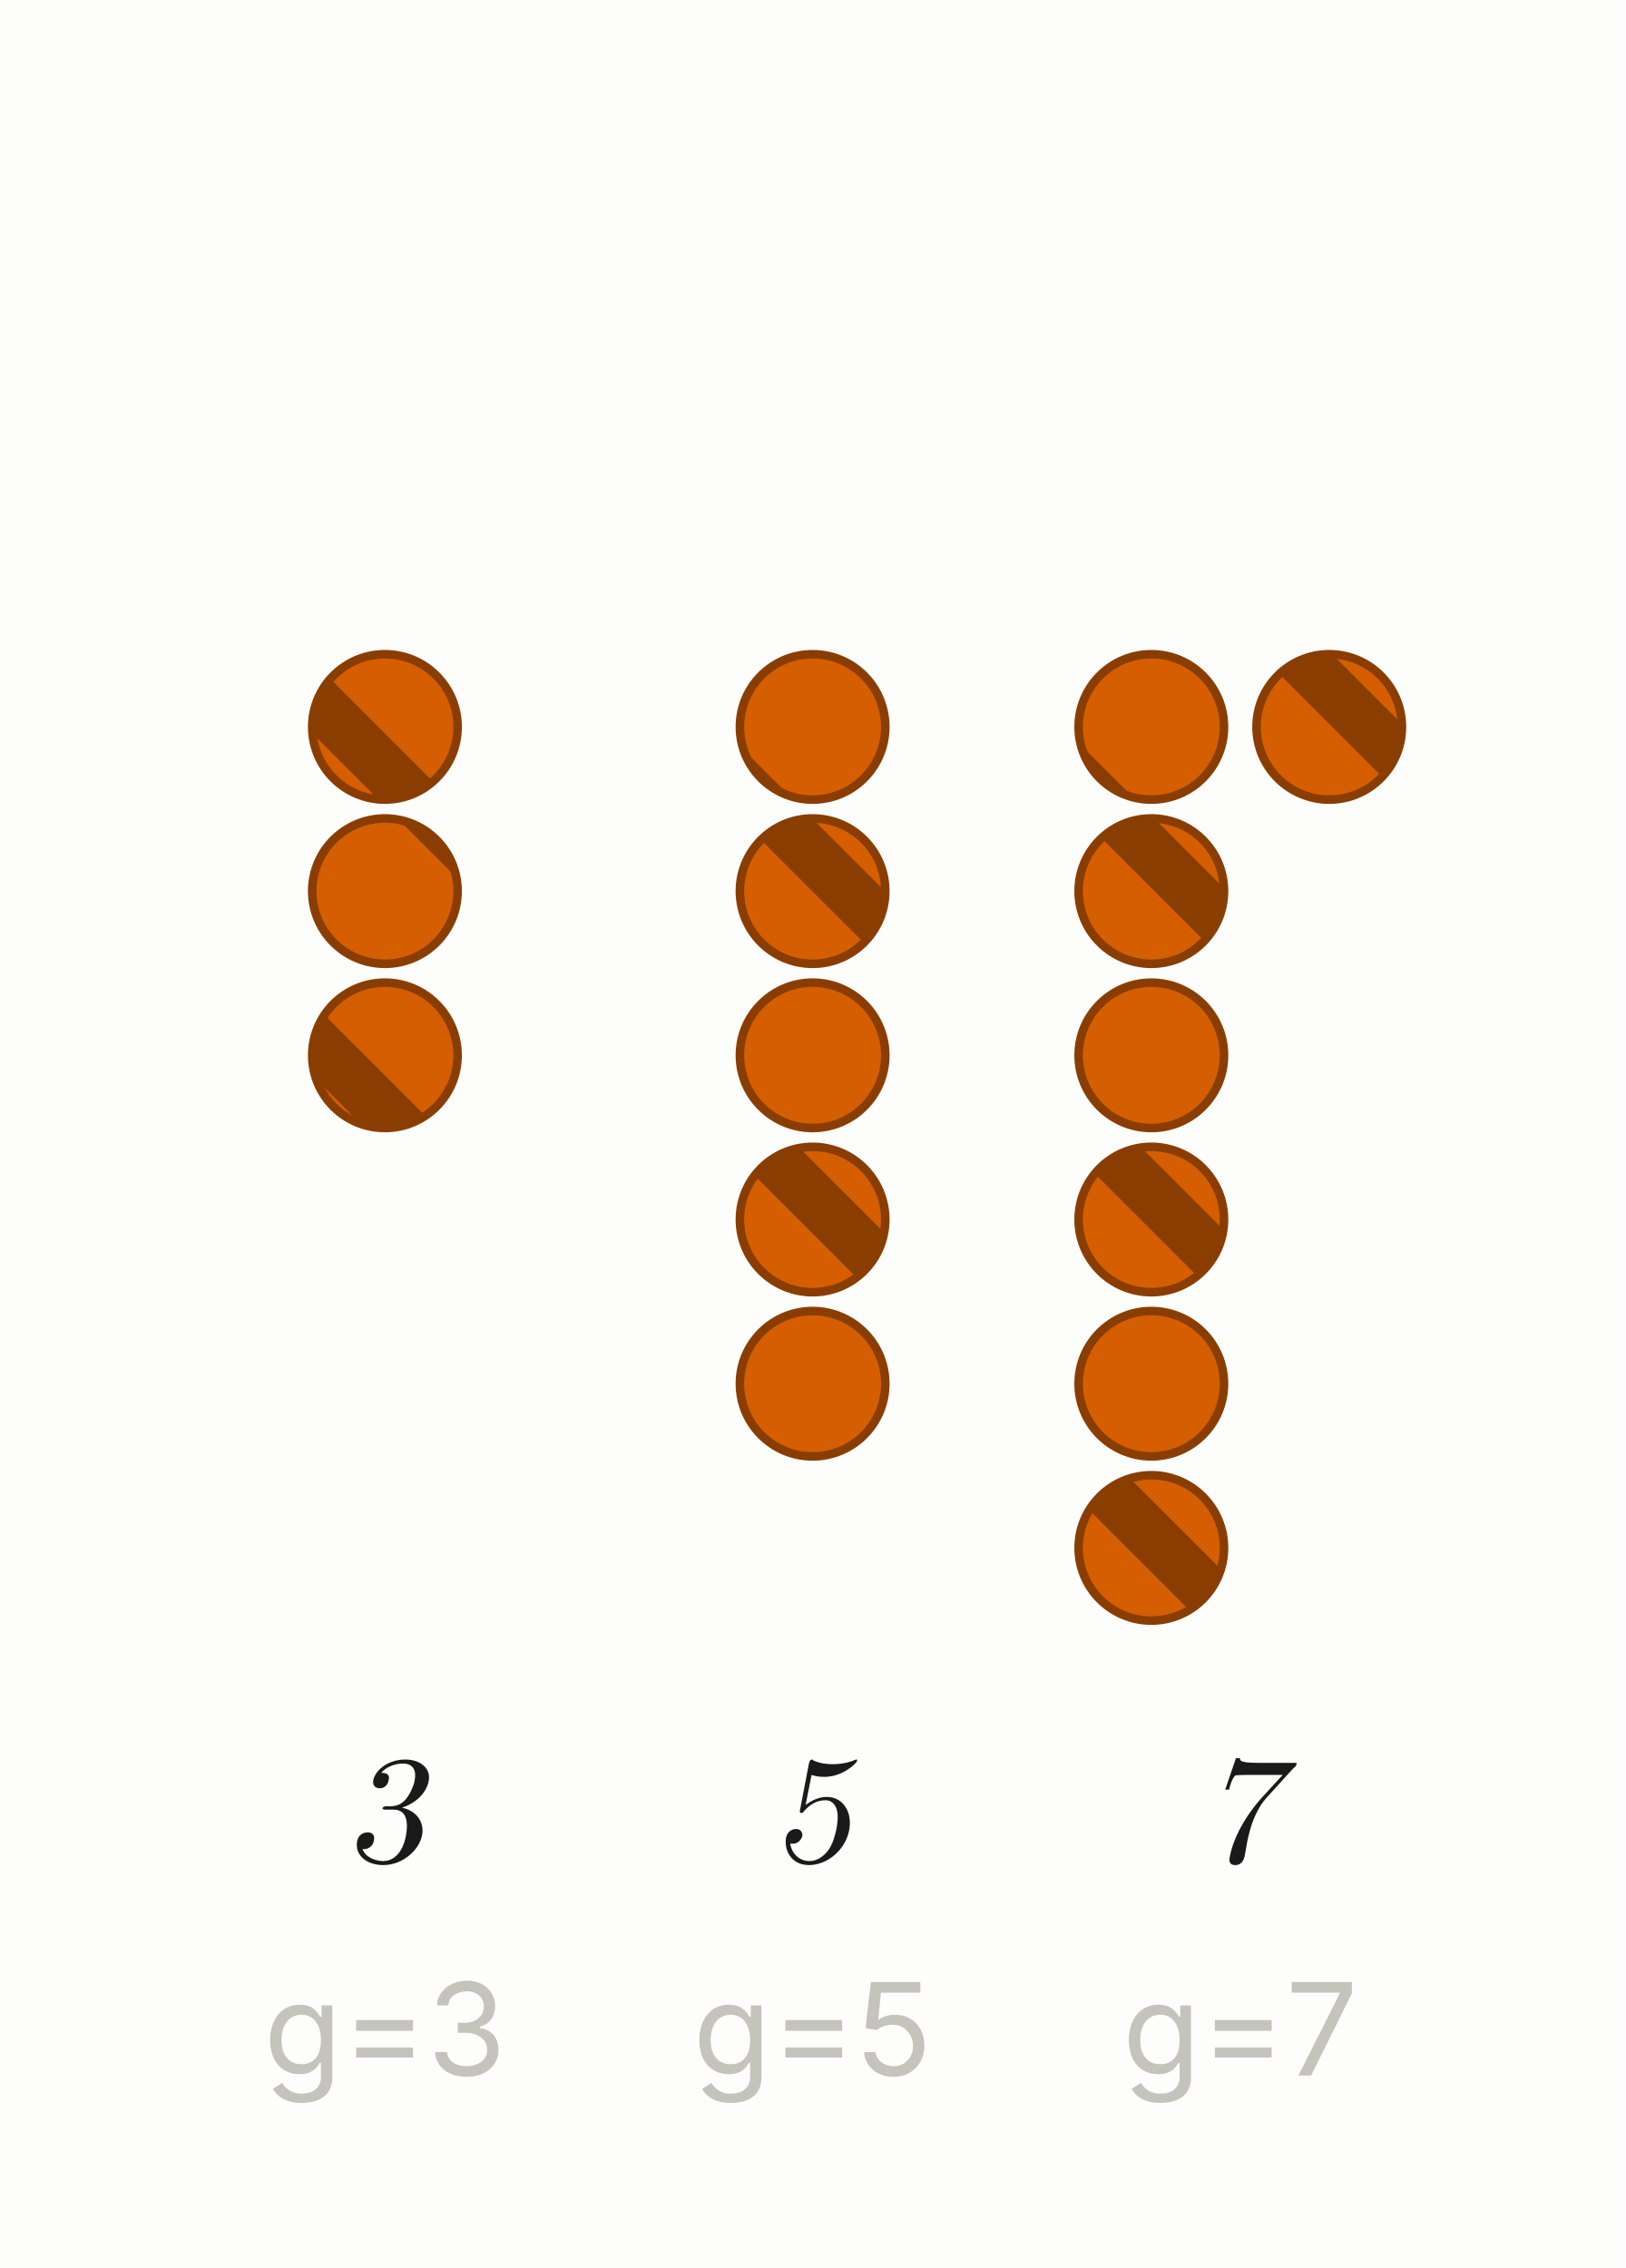
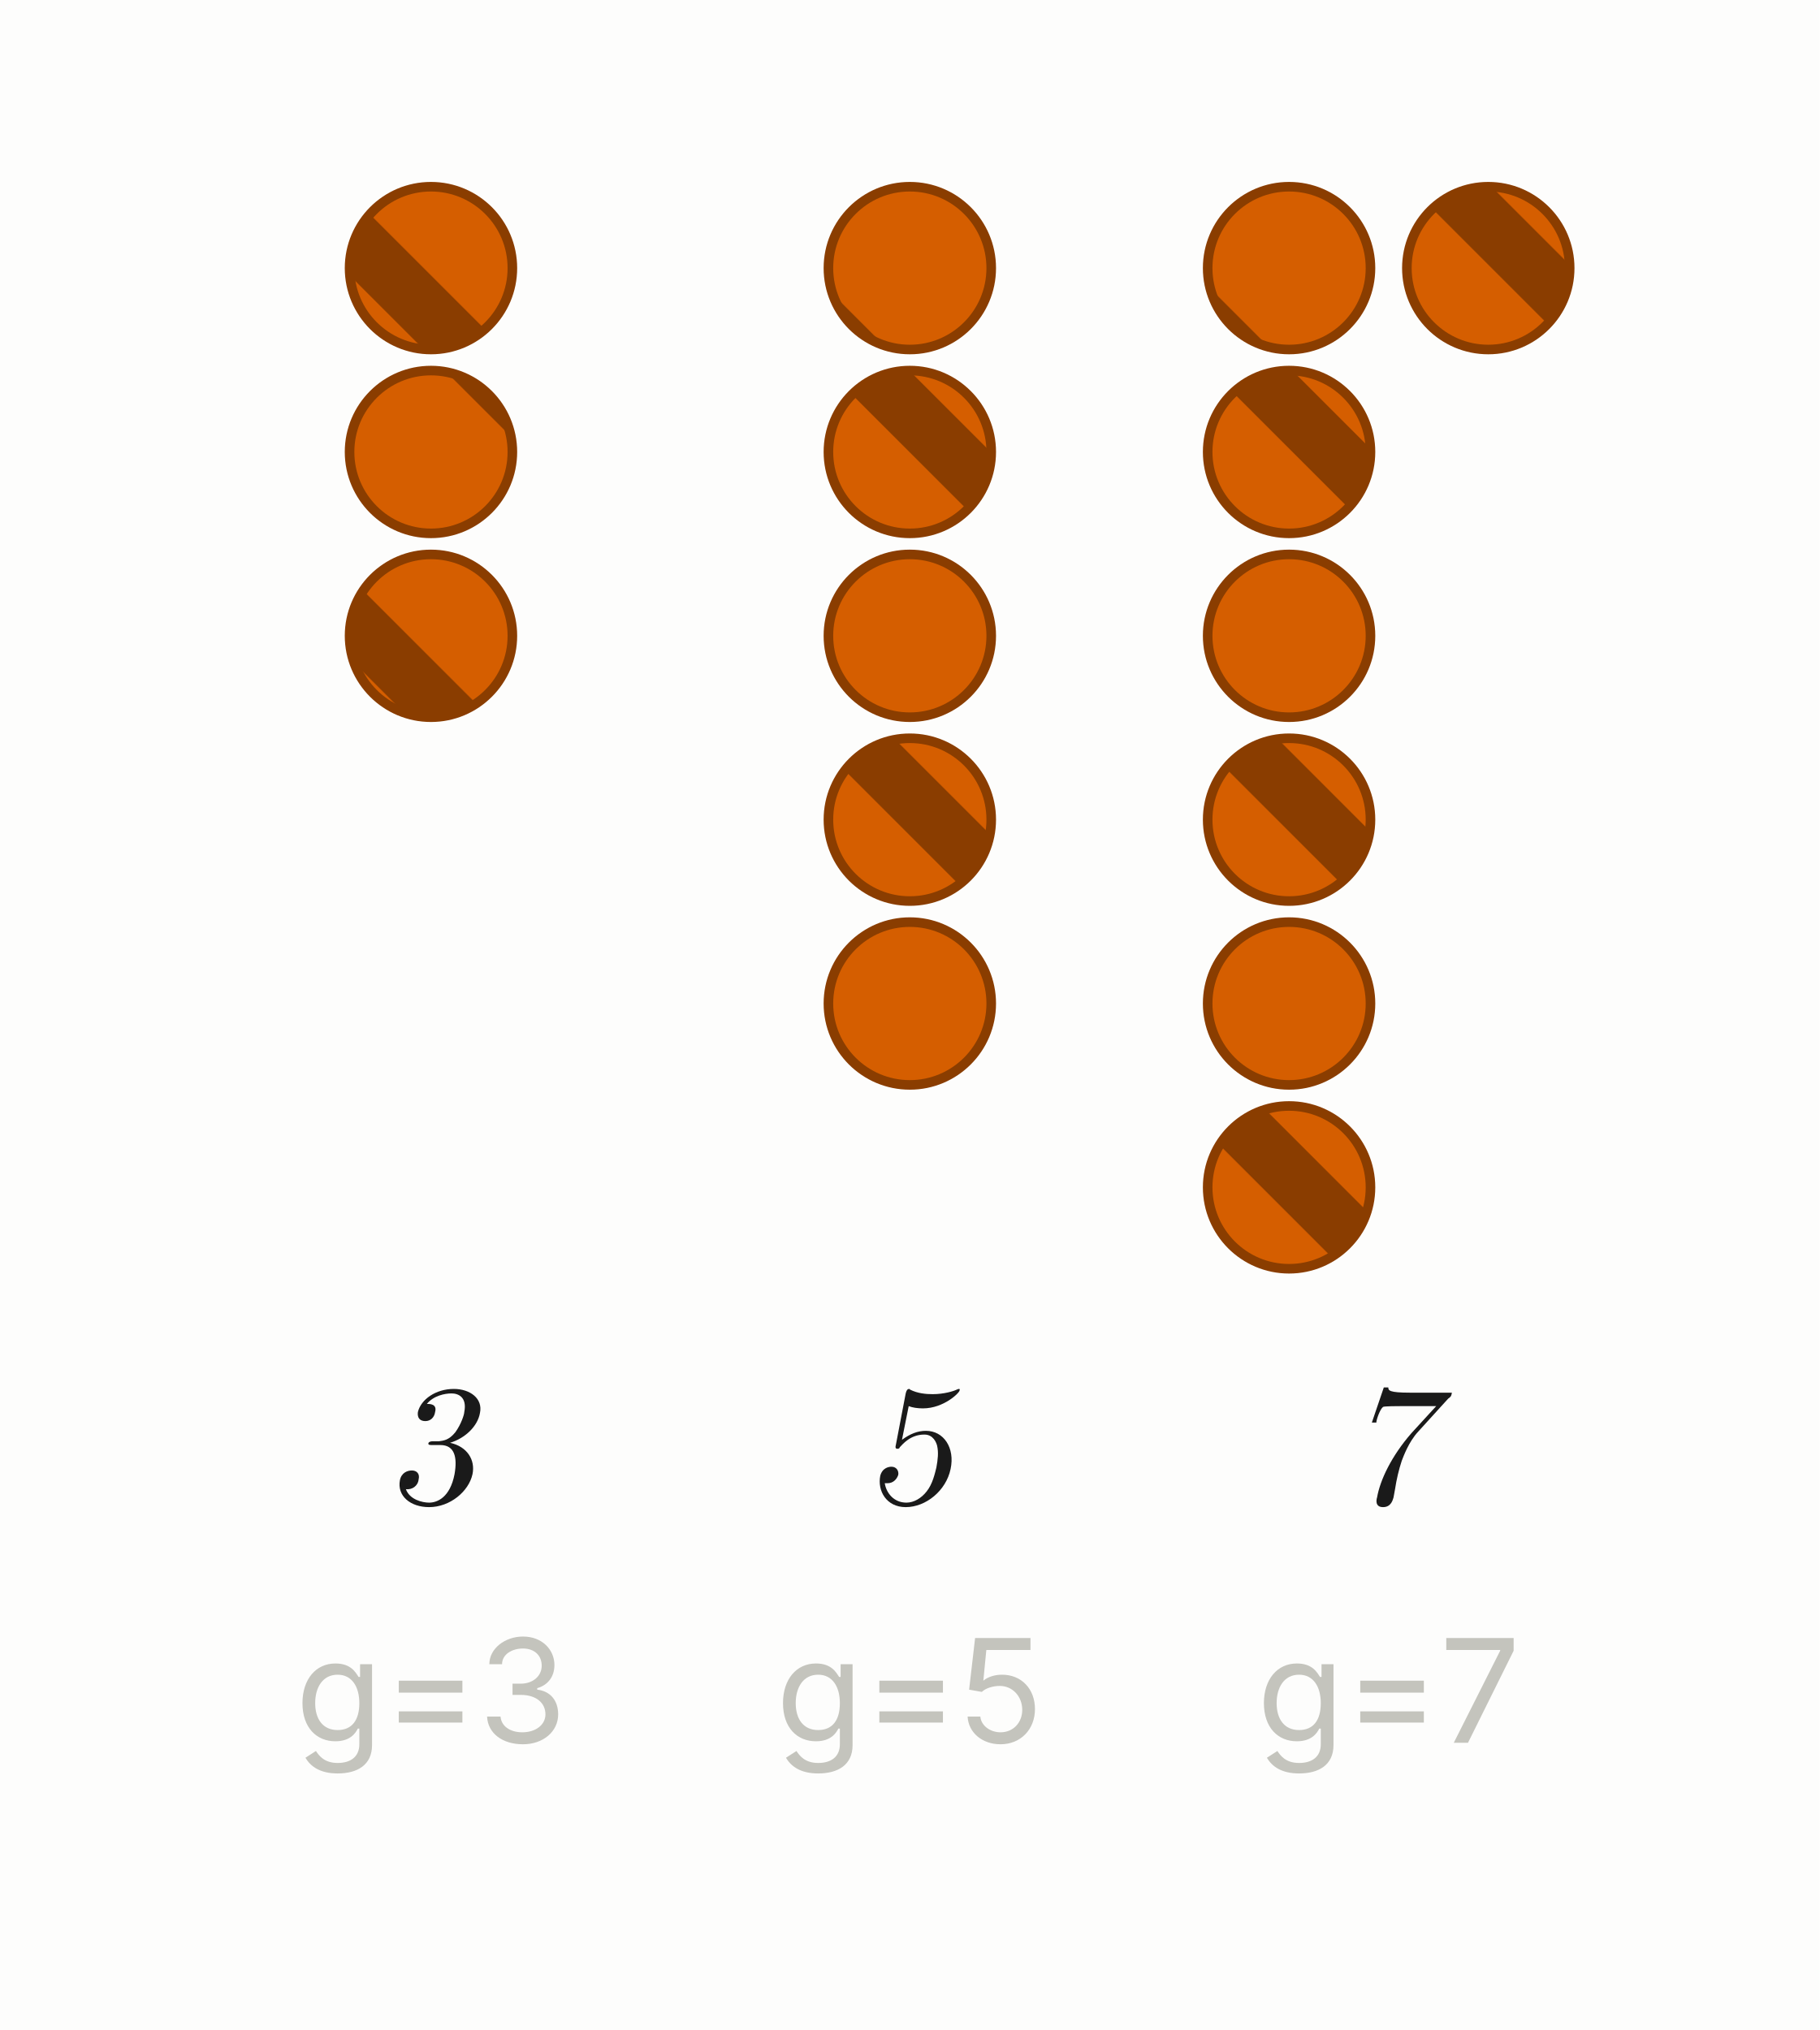
- <svg xmlns="http://www.w3.org/2000/svg" viewBox="-4 -13 38 53.04">
-   <rect fill="#FDFDFC" height="53.04" width="38" x="-4" y="-13" />
+ <svg xmlns="http://www.w3.org/2000/svg" viewBox="-4 -1.6 38 42.4">
+   <rect fill="#FDFDFC" height="42.4" width="38" x="-4" y="-1.6" />
  <defs>
    <pattern height="8" id="cv-pat-1" patternUnits="userSpaceOnUse" width="8">
      <rect fill="#0072B2" height="8" width="8" />
    </pattern>
    <pattern height="8" id="cv-pat-2" patternUnits="userSpaceOnUse" width="8">
      <rect fill="#9ED9F5" height="8" width="8" />
      <line stroke="#3E8BB5" stroke-width="1.2" x1="0" x2="8" y1="8" y2="0" />
      <line stroke="#3E8BB5" stroke-width="1.2" x1="-1" x2="1" y1="1" y2="-1" />
      <line stroke="#3E8BB5" stroke-width="1.2" x1="7" x2="9" y1="9" y2="7" />
    </pattern>
    <pattern height="8" id="cv-pat-3" patternUnits="userSpaceOnUse" width="8">
      <rect fill="#D55E00" height="8" width="8" />
      <line stroke="#8A3D00" stroke-width="1.2" x1="0" x2="8" y1="0" y2="8" />
      <line stroke="#8A3D00" stroke-width="1.2" x1="-1" x2="1" y1="7" y2="9" />
      <line stroke="#8A3D00" stroke-width="1.2" x1="7" x2="9" y1="-1" y2="1" />
    </pattern>
    <pattern height="8" id="cv-pat-4" patternUnits="userSpaceOnUse" width="8">
      <rect fill="#009E73" height="8" width="8" />
      <circle cx="4" cy="4" fill="#006147" r="1.4" />
    </pattern>
    <pattern height="8" id="cv-pat-5" patternUnits="userSpaceOnUse" width="8">
      <rect fill="#E69F00" height="8" width="8" />
      <line stroke="#9A6B00" stroke-width="1.2" x1="0" x2="8" y1="4" y2="4" />
      <line stroke="#9A6B00" stroke-width="1.2" x1="4" x2="4" y1="0" y2="8" />
    </pattern>
    <pattern height="8" id="cv-pat-6" patternUnits="userSpaceOnUse" width="8">
      <rect fill="#CC79A7" height="8" width="8" />
      <line stroke="#8A4E70" stroke-width="1.2" x1="0" x2="8" y1="4" y2="4" />
    </pattern>
    <pattern height="8" id="cv-pat-7" patternUnits="userSpaceOnUse" width="8">
      <rect fill="#F0E442" height="8" width="8" />
      <line stroke="#9C9400" stroke-width="1.2" x1="4" x2="4" y1="0" y2="8" />
    </pattern>
    <pattern height="8" id="cv-pat-8" patternUnits="userSpaceOnUse" width="8">
      <rect fill="#3A3A3A" height="8" width="8" />
      <line stroke="#000000" stroke-width="1.2" x1="0" x2="8" y1="0" y2="8" />
      <line stroke="#000000" stroke-width="1.2" x1="0" x2="8" y1="8" y2="0" />
    </pattern>
  </defs>
  <g class="cv-game">
    <g paint-order="stroke" stroke="#1A1A1A" stroke-width="1.6">
      <circle cx="5" cy="4" fill="url(#cv-pat-3)" r="1.6" stroke="#8A3D00" stroke-width="0.4" />
      <circle cx="5" cy="7.84" fill="url(#cv-pat-3)" r="1.6" stroke="#8A3D00" stroke-width="0.4" />
      <circle cx="5" cy="11.68" fill="url(#cv-pat-3)" r="1.6" stroke="#8A3D00" stroke-width="0.4" />
    </g>
-     <text fill="#1A1A1A" font-family="'KaTeX_Main', 'Latin Modern Math', serif" font-size="3.6" font-style="italic" text-anchor="middle" x="5" y="30.54">3</text>
-     <text fill="#C4C4BD" font-family="'Inter', 'Segoe UI', system-ui, sans-serif" font-size="3" text-anchor="middle" x="5" y="35.54">g=3</text>
+     <text fill="#1A1A1A" font-family="'KaTeX_Main', 'Latin Modern Math', serif" font-size="3.6" font-style="italic" text-anchor="middle" x="5" y="29.8">3</text>
+     <text fill="#C4C4BD" font-family="'Inter', 'Segoe UI', system-ui, sans-serif" font-size="3" text-anchor="middle" x="5" y="34.8">g=3</text>
    <g paint-order="stroke" stroke="#1A1A1A" stroke-width="1.6">
      <circle cx="15" cy="4" fill="url(#cv-pat-3)" r="1.6" stroke="#8A3D00" stroke-width="0.4" />
      <circle cx="15" cy="7.84" fill="url(#cv-pat-3)" r="1.6" stroke="#8A3D00" stroke-width="0.4" />
      <circle cx="15" cy="11.68" fill="url(#cv-pat-3)" r="1.6" stroke="#8A3D00" stroke-width="0.4" />
      <circle cx="15" cy="15.52" fill="url(#cv-pat-3)" r="1.6" stroke="#8A3D00" stroke-width="0.4" />
      <circle cx="15" cy="19.36" fill="url(#cv-pat-3)" r="1.6" stroke="#8A3D00" stroke-width="0.4" />
    </g>
-     <text fill="#1A1A1A" font-family="'KaTeX_Main', 'Latin Modern Math', serif" font-size="3.6" font-style="italic" text-anchor="middle" x="15" y="30.54">5</text>
-     <text fill="#C4C4BD" font-family="'Inter', 'Segoe UI', system-ui, sans-serif" font-size="3" text-anchor="middle" x="15" y="35.54">g=5</text>
+     <text fill="#1A1A1A" font-family="'KaTeX_Main', 'Latin Modern Math', serif" font-size="3.6" font-style="italic" text-anchor="middle" x="15" y="29.8">5</text>
+     <text fill="#C4C4BD" font-family="'Inter', 'Segoe UI', system-ui, sans-serif" font-size="3" text-anchor="middle" x="15" y="34.8">g=5</text>
    <g paint-order="stroke" stroke="#1A1A1A" stroke-width="1.6">
      <circle cx="22.92" cy="4" fill="url(#cv-pat-3)" r="1.6" stroke="#8A3D00" stroke-width="0.4" />
      <circle cx="22.92" cy="7.84" fill="url(#cv-pat-3)" r="1.6" stroke="#8A3D00" stroke-width="0.4" />
      <circle cx="22.92" cy="11.68" fill="url(#cv-pat-3)" r="1.6" stroke="#8A3D00" stroke-width="0.4" />
      <circle cx="22.92" cy="15.52" fill="url(#cv-pat-3)" r="1.6" stroke="#8A3D00" stroke-width="0.4" />
      <circle cx="22.92" cy="19.36" fill="url(#cv-pat-3)" r="1.6" stroke="#8A3D00" stroke-width="0.4" />
      <circle cx="22.92" cy="23.2" fill="url(#cv-pat-3)" r="1.6" stroke="#8A3D00" stroke-width="0.4" />
      <circle cx="27.08" cy="4" fill="url(#cv-pat-3)" r="1.6" stroke="#8A3D00" stroke-width="0.4" />
    </g>
-     <text fill="#1A1A1A" font-family="'KaTeX_Main', 'Latin Modern Math', serif" font-size="3.6" font-style="italic" text-anchor="middle" x="25" y="30.54">7</text>
-     <text fill="#C4C4BD" font-family="'Inter', 'Segoe UI', system-ui, sans-serif" font-size="3" text-anchor="middle" x="25" y="35.54">g=7</text>
+     <text fill="#1A1A1A" font-family="'KaTeX_Main', 'Latin Modern Math', serif" font-size="3.6" font-style="italic" text-anchor="middle" x="25" y="29.8">7</text>
+     <text fill="#C4C4BD" font-family="'Inter', 'Segoe UI', system-ui, sans-serif" font-size="3" text-anchor="middle" x="25" y="34.8">g=7</text>
  </g>
</svg>
